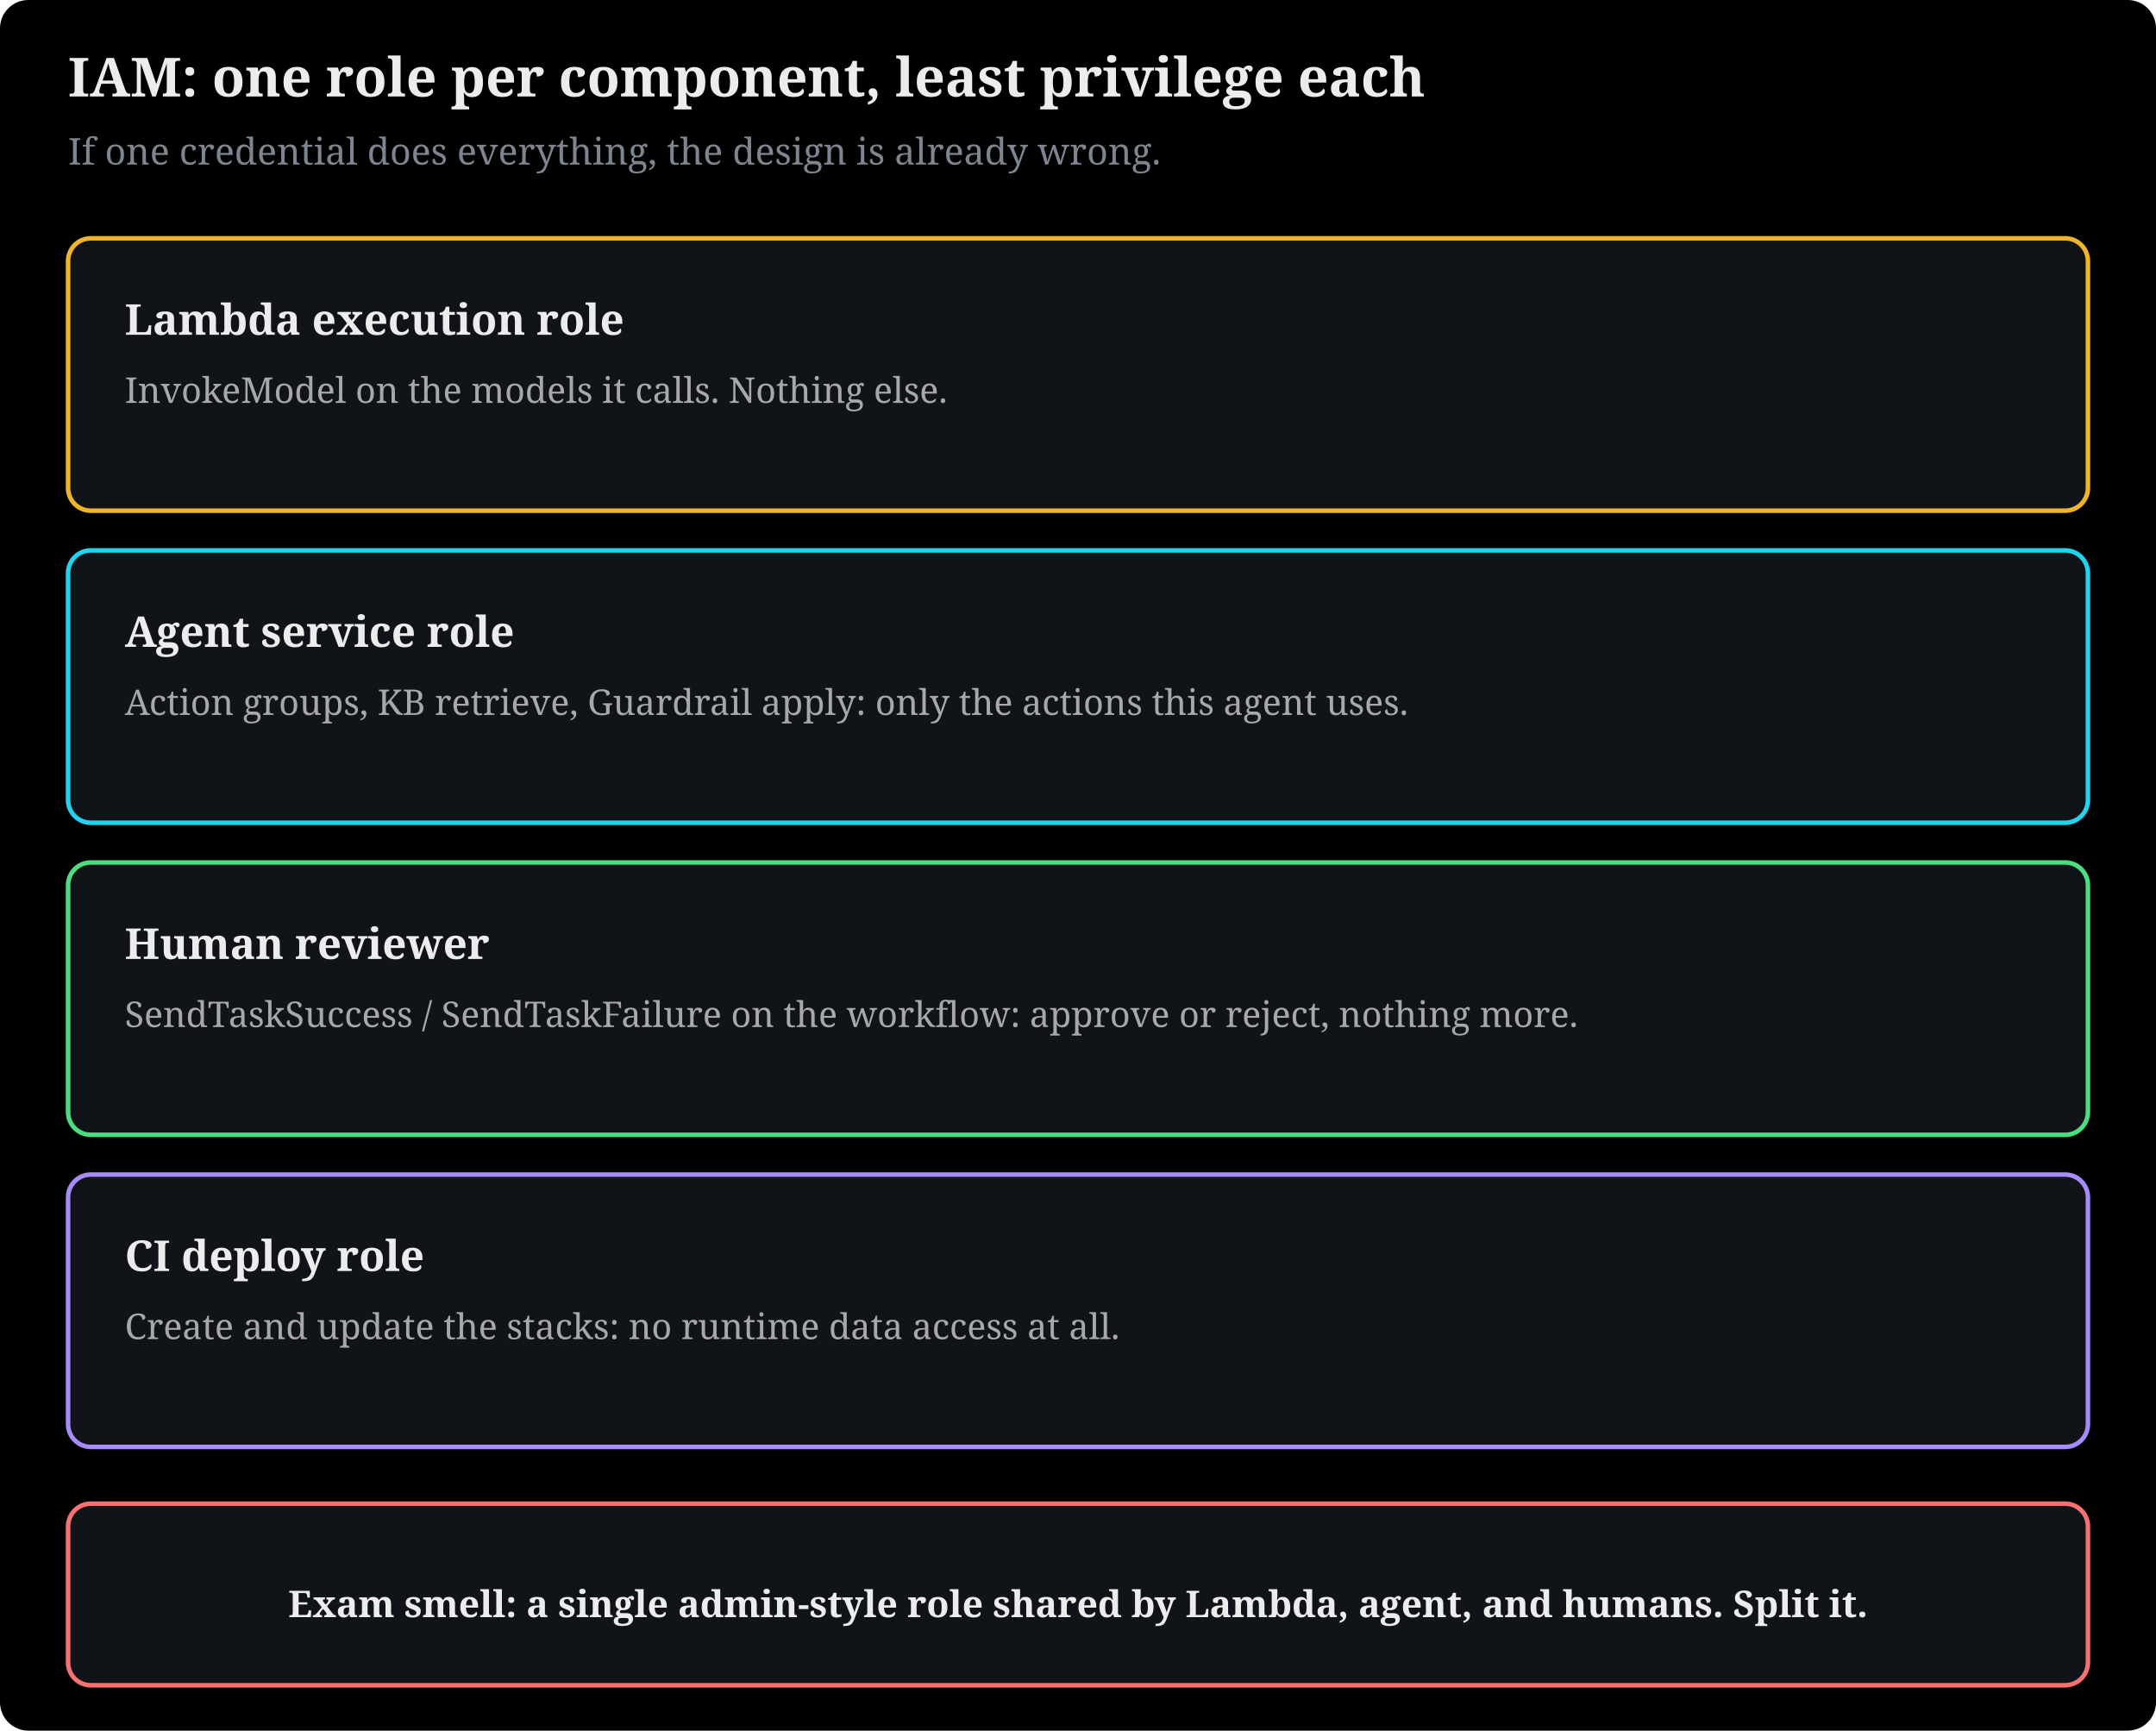
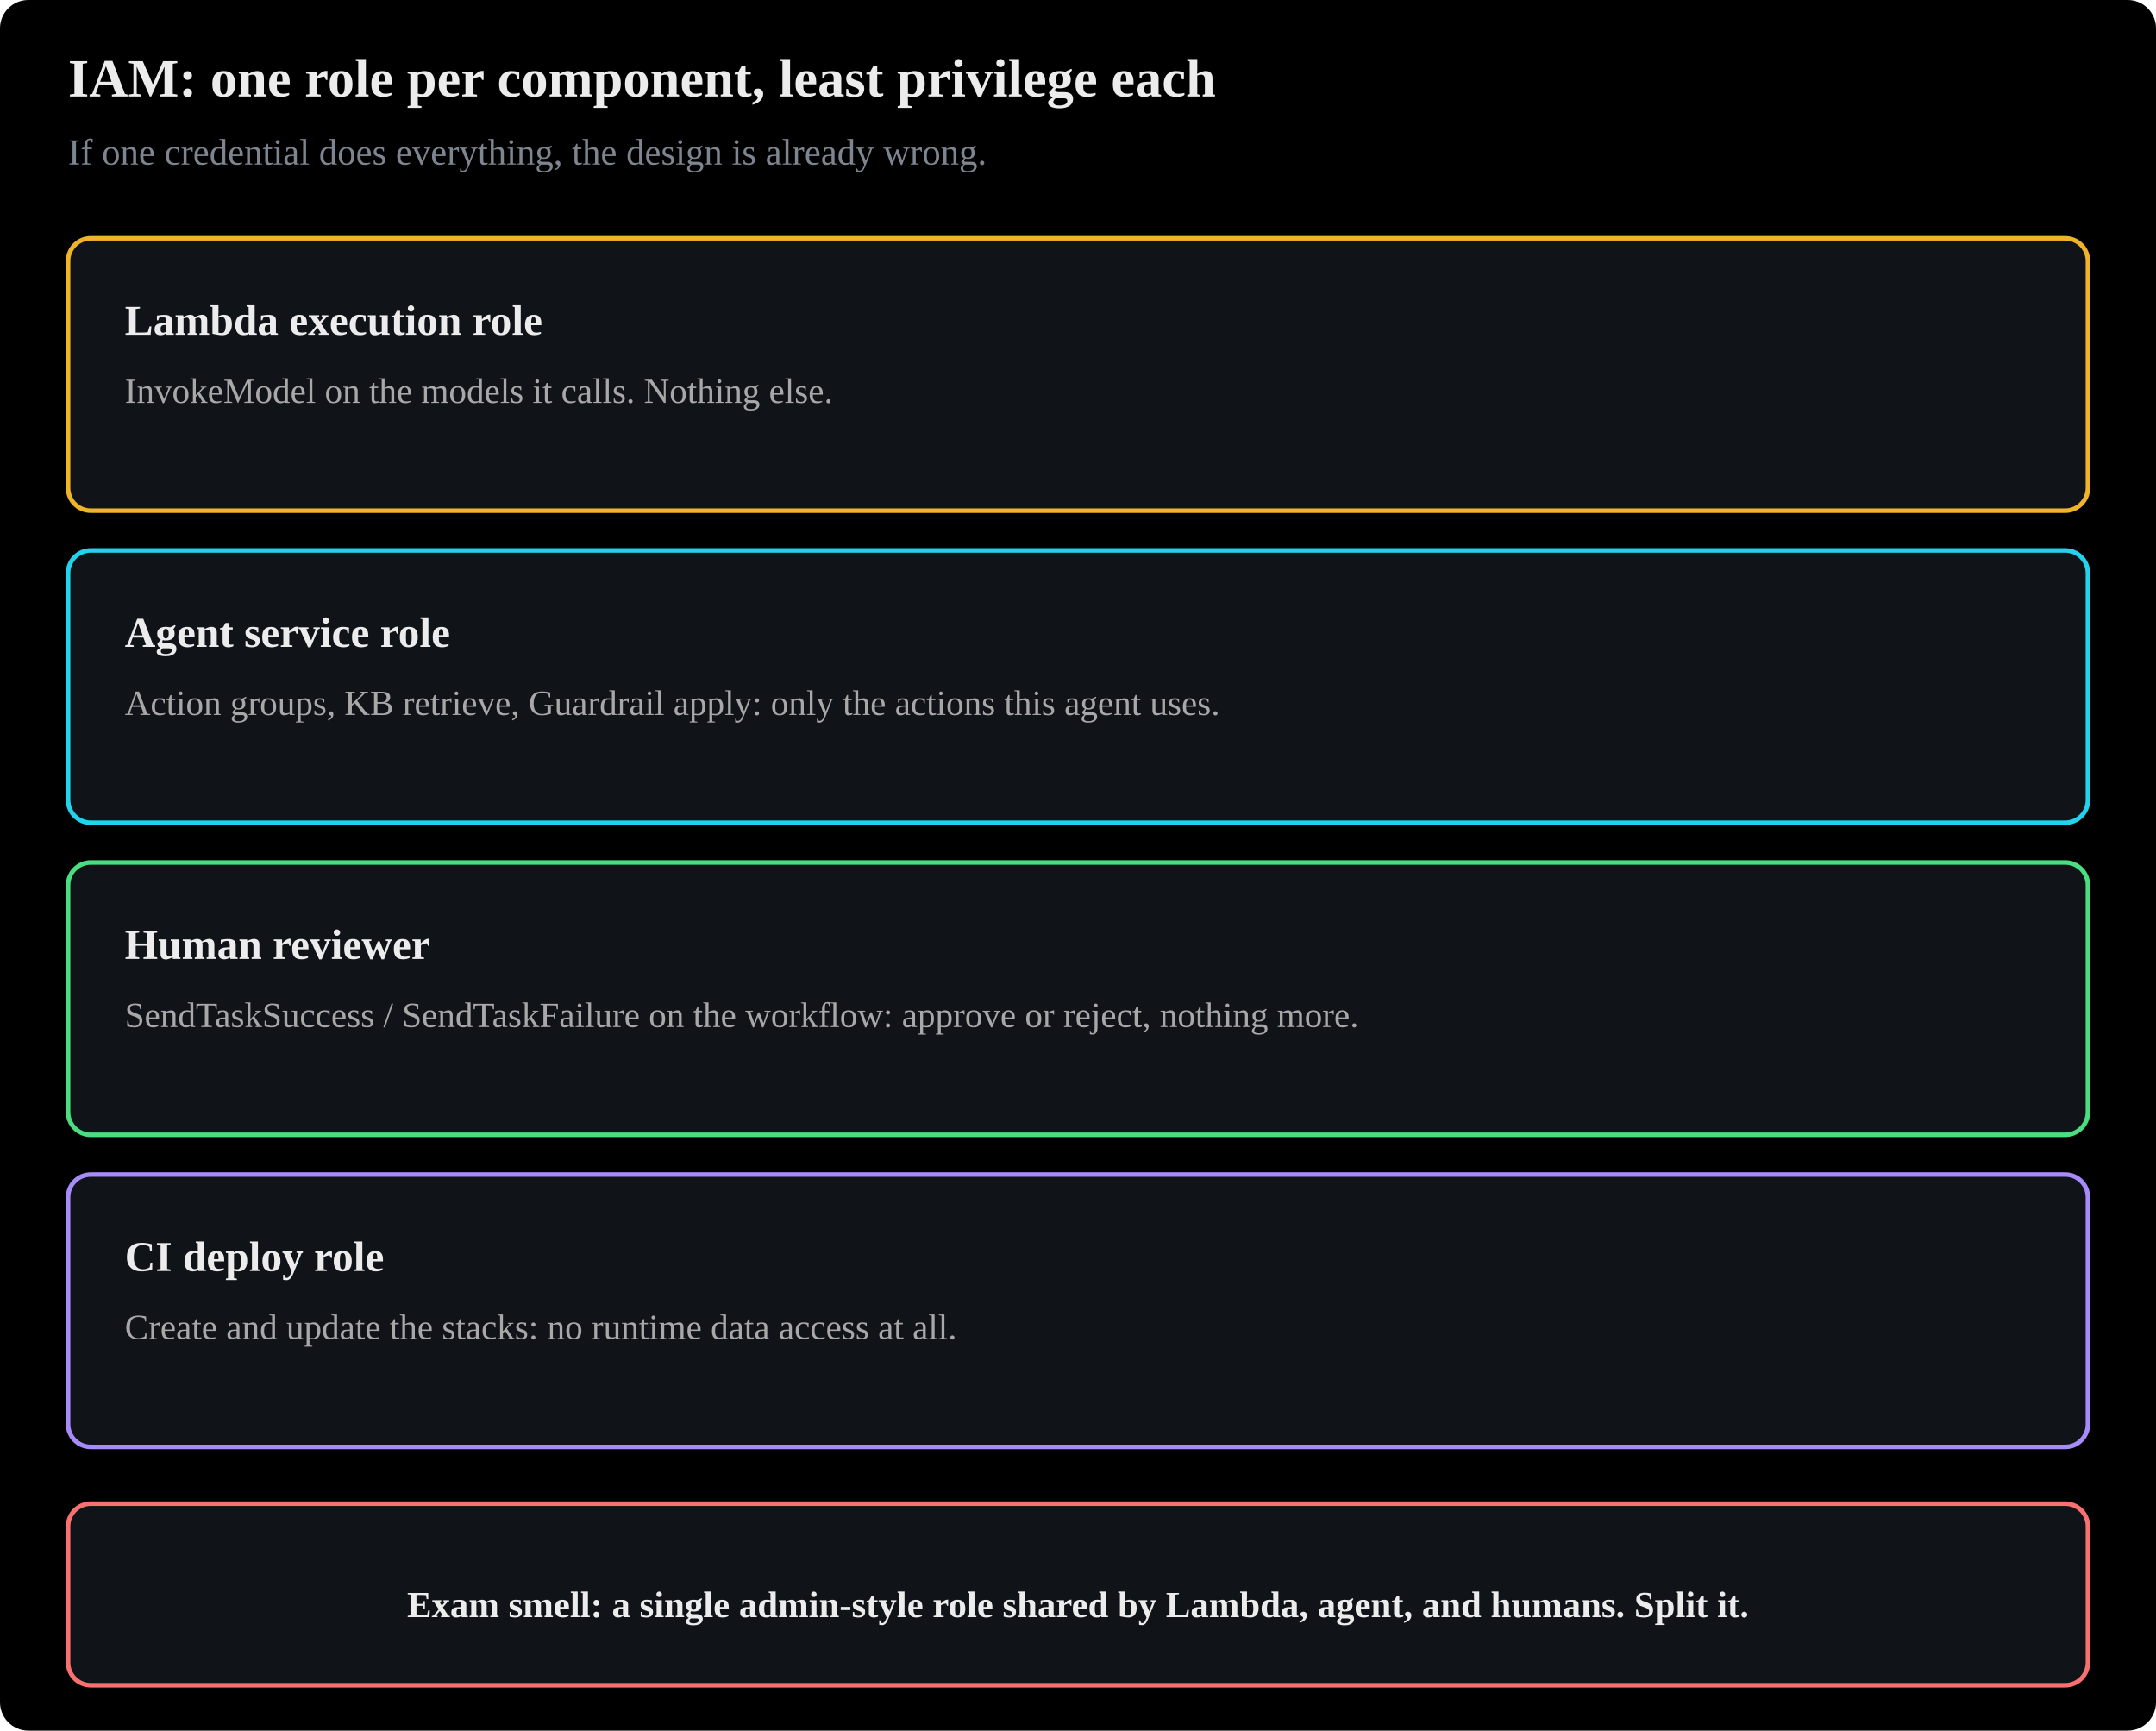
- <svg xmlns="http://www.w3.org/2000/svg" viewBox="0 0 760 610" width="100%" style="max-width:780px" font-family="Charis SIL, Georgia, serif" role="img">
+ <svg xmlns="http://www.w3.org/2000/svg" viewBox="0 0 760 610" width="100%" style="max-width:780px" font-family="Anthropic Sans, Inter, Source Sans 3, IBM Plex Sans, sans-serif" role="img">
  <rect x="0" y="0" width="760" height="610" fill="#000000" rx="10" />
  <text x="24" y="34" font-size="19" font-weight="bold" fill="#ececec">IAM: one role per component, least privilege each</text>
  <text x="24" y="58" font-size="13" fill="#7d8590">If one credential does everything, the design is already wrong.</text>
  <rect x="24" y="84" width="712" height="96" rx="8" fill="#101318" stroke="#f0b429" stroke-width="1.6" />
  <text x="44" y="118" font-size="15" fill="#ececec" text-anchor="start" font-weight="bold">Lambda execution role</text>
  <text x="44" y="142" font-size="12.5" fill="#a8a8a8" text-anchor="start">InvokeModel on the models it calls. Nothing else.</text>
  <rect x="24" y="194" width="712" height="96" rx="8" fill="#101318" stroke="#22d3ee" stroke-width="1.6" />
  <text x="44" y="228" font-size="15" fill="#ececec" text-anchor="start" font-weight="bold">Agent service role</text>
  <text x="44" y="252" font-size="12.5" fill="#a8a8a8" text-anchor="start">Action groups, KB retrieve, Guardrail apply: only the actions this agent uses.</text>
  <rect x="24" y="304" width="712" height="96" rx="8" fill="#101318" stroke="#4ade80" stroke-width="1.6" />
  <text x="44" y="338" font-size="15" fill="#ececec" text-anchor="start" font-weight="bold">Human reviewer</text>
  <text x="44" y="362" font-size="12.5" fill="#a8a8a8" text-anchor="start">SendTaskSuccess / SendTaskFailure on the workflow: approve or reject, nothing more.</text>
  <rect x="24" y="414" width="712" height="96" rx="8" fill="#101318" stroke="#a78bfa" stroke-width="1.6" />
  <text x="44" y="448" font-size="15" fill="#ececec" text-anchor="start" font-weight="bold">CI deploy role</text>
  <text x="44" y="472" font-size="12.5" fill="#a8a8a8" text-anchor="start">Create and update the stacks: no runtime data access at all.</text>
  <rect x="24" y="530" width="712" height="64" rx="8" fill="#101318" stroke="#f87171" stroke-width="1.6" />
  <text x="380" y="570" font-size="13" fill="#ececec" text-anchor="middle" font-weight="bold">Exam smell: a single admin-style role shared by Lambda, agent, and humans. Split it.</text>
</svg>
